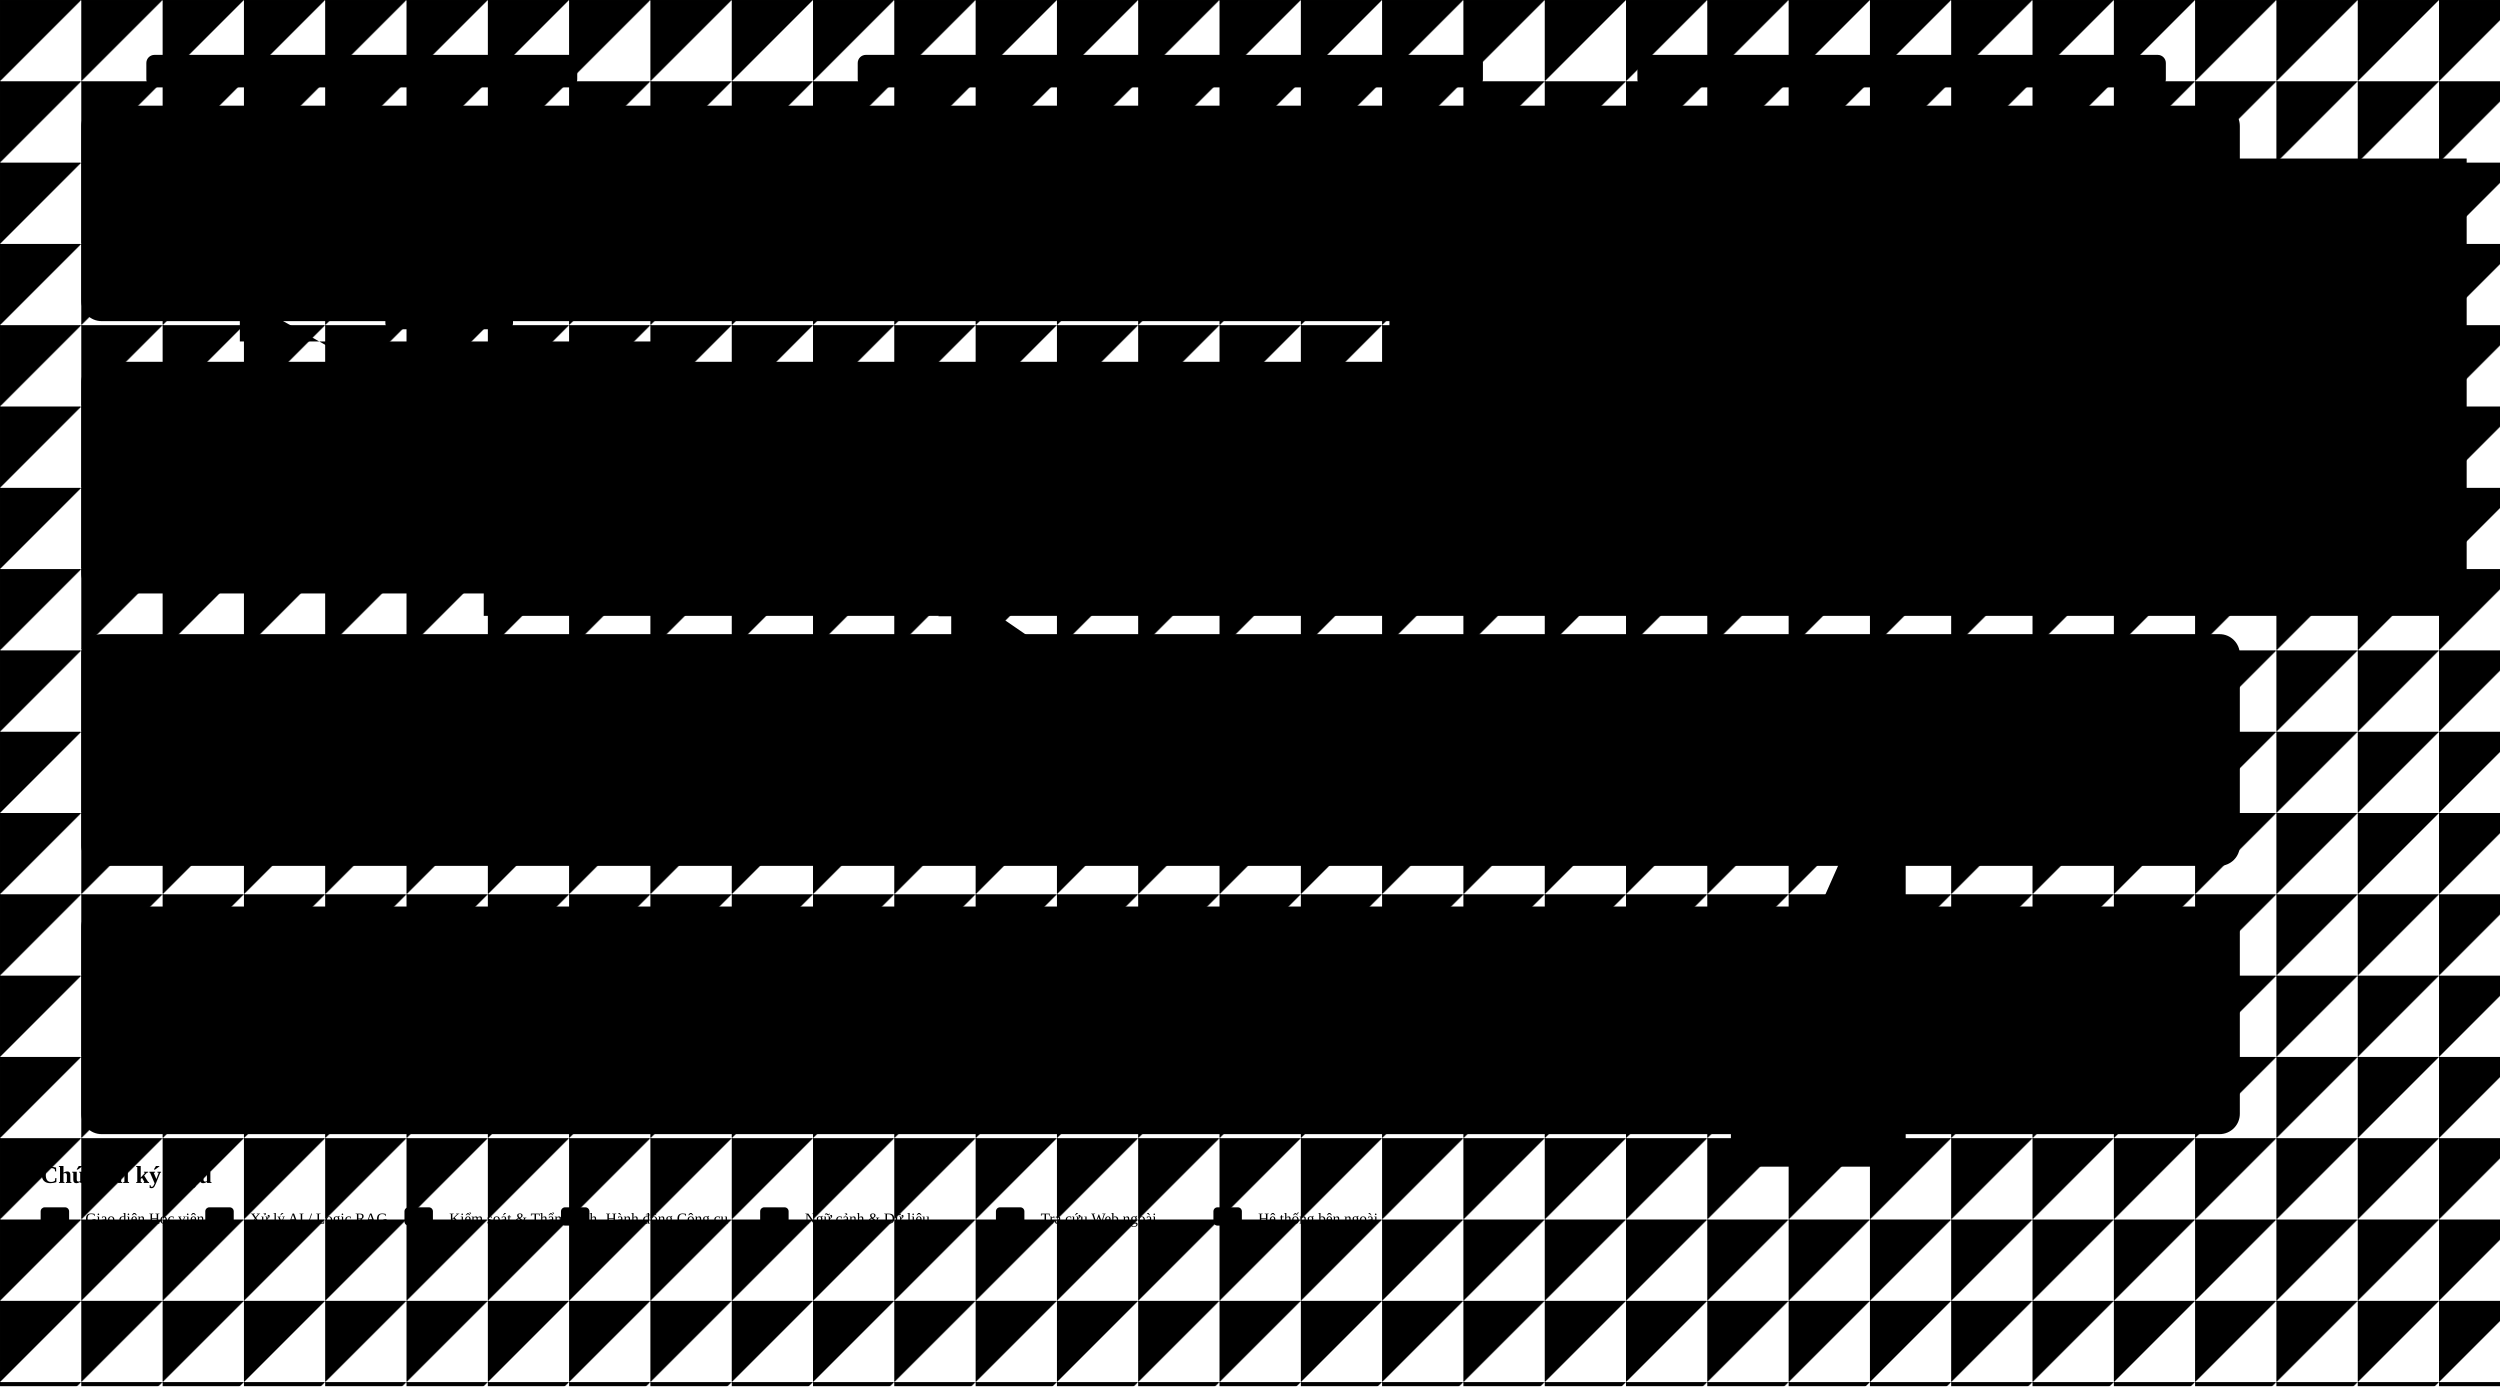
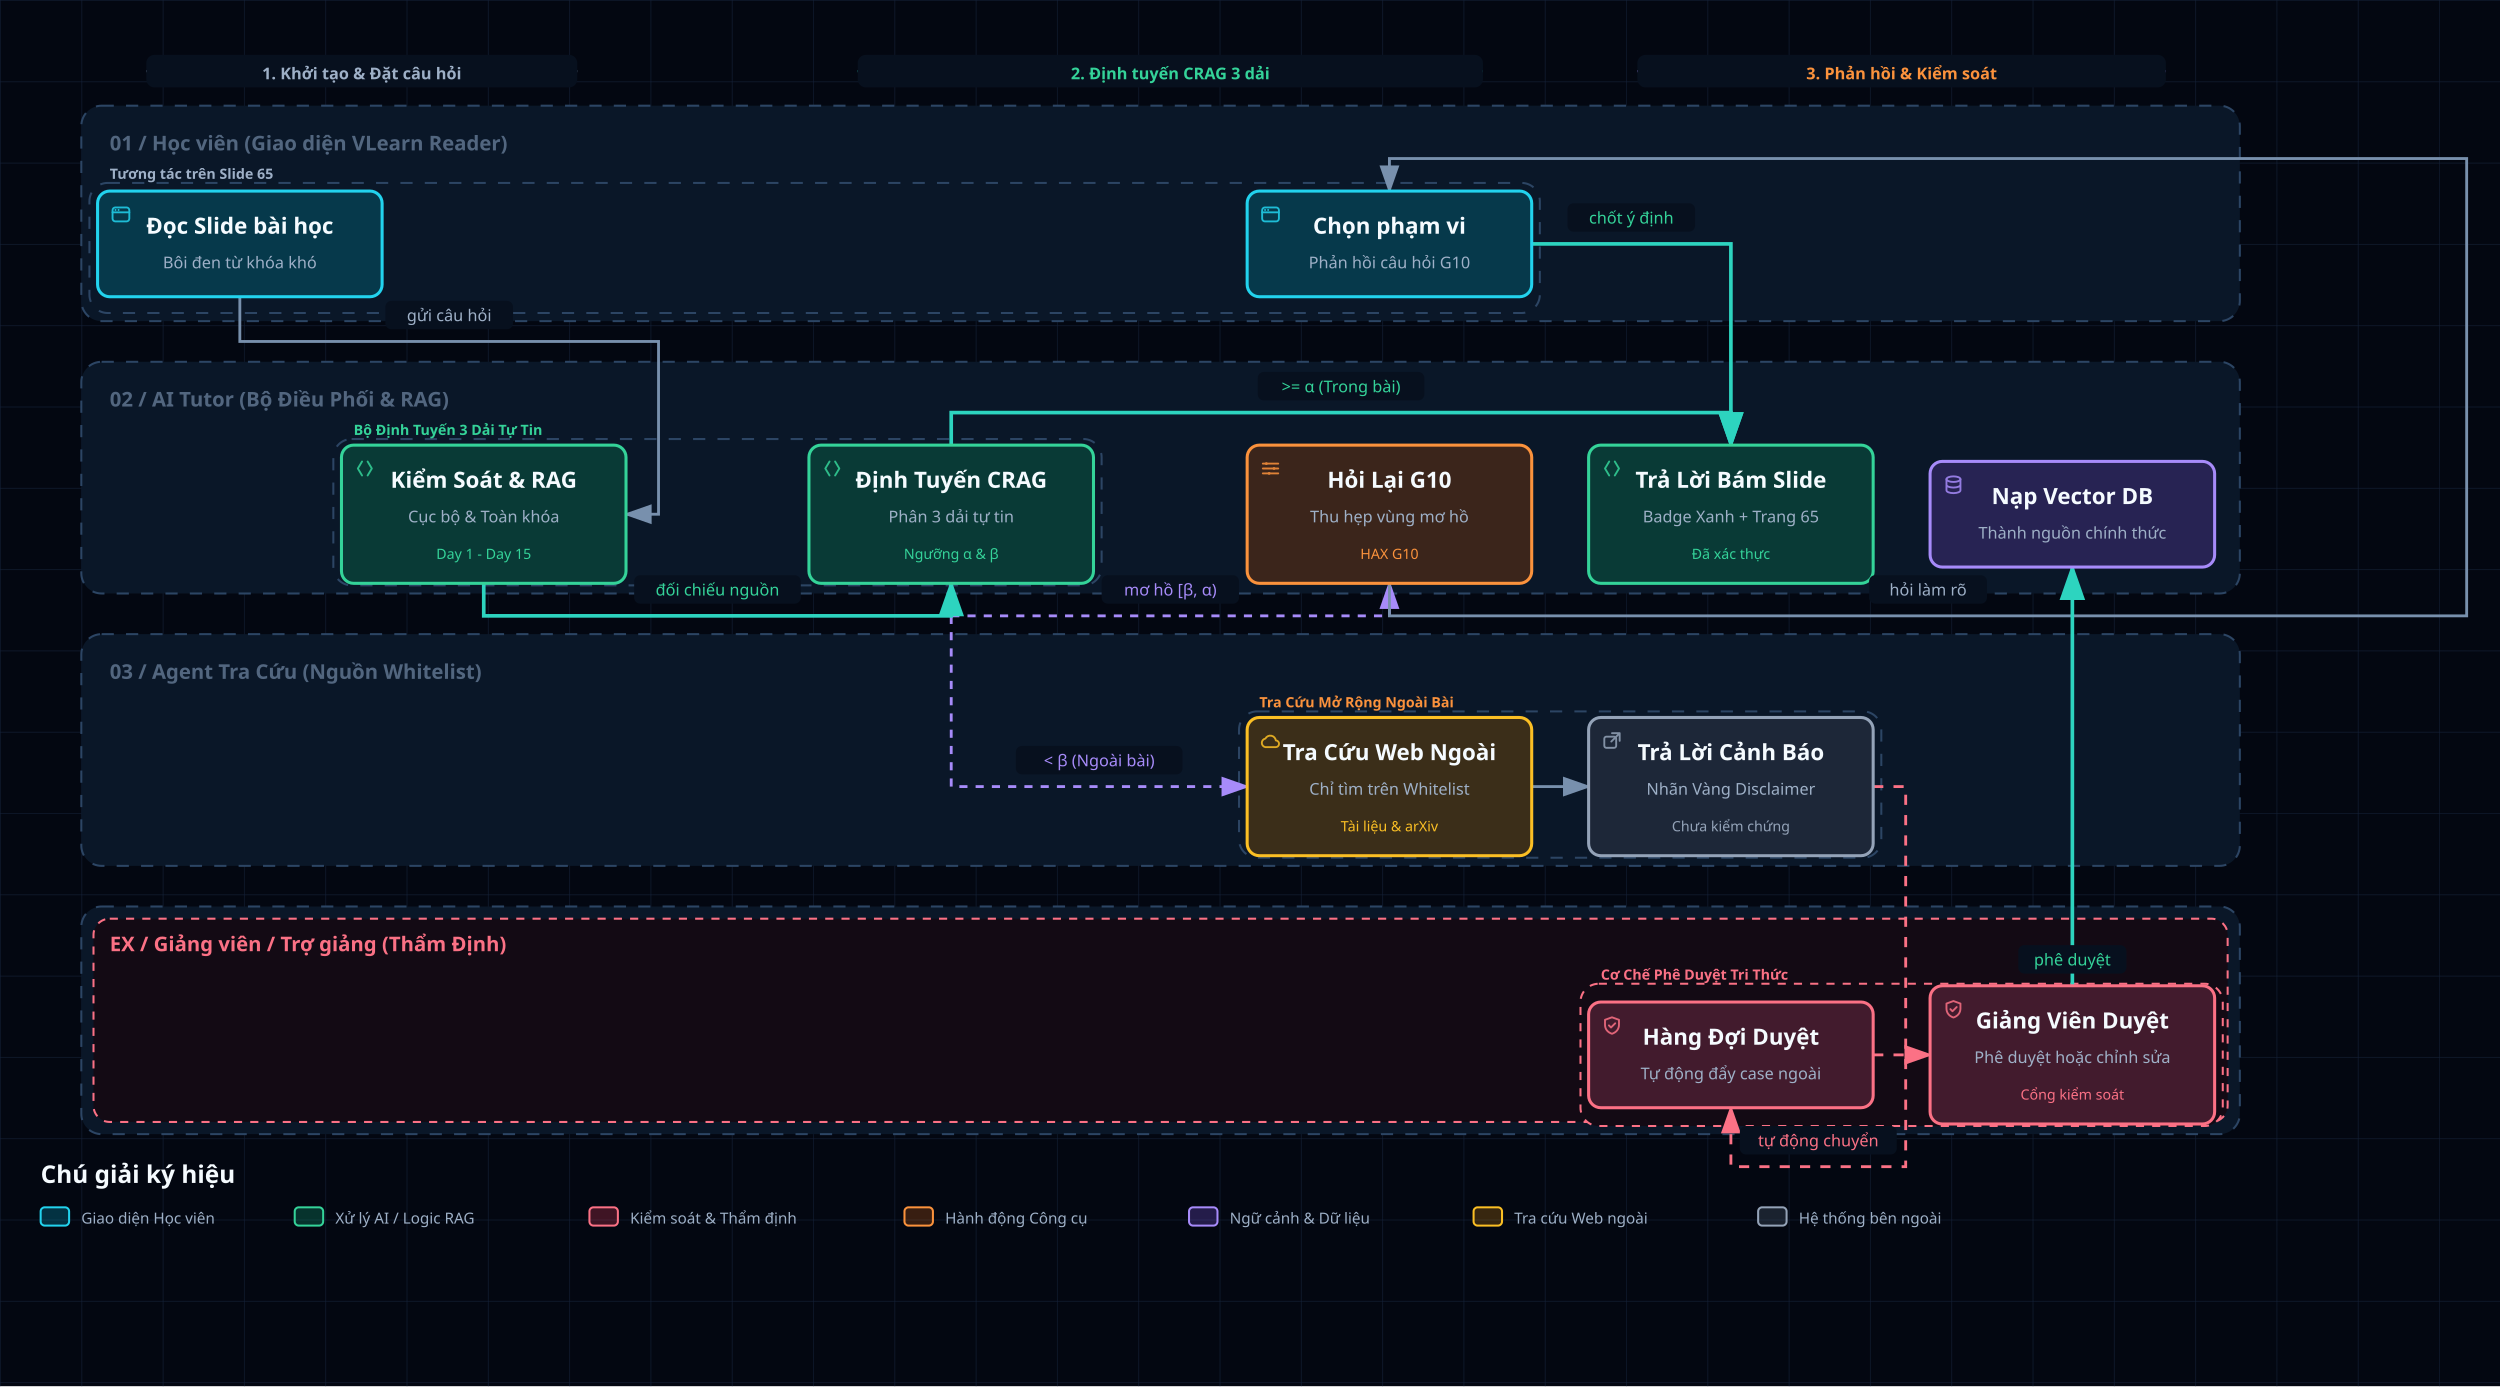
<svg xmlns="http://www.w3.org/2000/svg" viewBox="0 0 1230 682" role="img" lang="en" aria-labelledby="archify-diagram-title archify-diagram-description" data-animation="trace" data-preset="signal-flow" data-quality-profile="standard">
  <defs>
+     <style>
+       @font-face {
+         font-family: 'JetBrains Mono';
+         font-weight: 400;
+         src: local('JetBrains Mono'), local('JetBrainsMono-Regular');
+       }
+       @font-face {
+         font-family: 'JetBrains Mono';
+         font-weight: 600;
+         src: local('JetBrains Mono SemiBold'), local('JetBrainsMono-SemiBold');
+       }
+ 
+       svg {
+         font-family: 'JetBrains Mono', 'Segoe UI', system-ui, -apple-system, sans-serif;
+         background-color: #030711;
+       }
+ 
+       :root {
+         --bg: #030711;
+         --grid: #15233a;
+         --text: #f5fbff;
+         --text-muted: #9eb0c7;
+         --text-dim: #52667f;
+         --text-faint: #7890ad;
+         --mask: #07101e;
+         --panel: rgba(6, 14, 28, 0.78);
+         --panel-border: #1d3350;
+         --lane-fill: #0c182b;
+         --lane-stroke: #2c4564;
+         --arrow: #7890ad;
+         --arrow-emphasis: #2dd4bf;
+         --frontend-fill: rgba(6, 182, 212, 0.18);
+         --frontend-stroke: #22d3ee;
+         --backend-fill: rgba(16, 185, 129, 0.18);
+         --backend-stroke: #34d399;
+         --database-fill: rgba(139, 92, 246, 0.18);
+         --database-stroke: #a78bfa;
+         --cloud-fill: rgba(245, 158, 11, 0.18);
+         --cloud-stroke: #fbbf24;
+         --security-fill: rgba(244, 63, 94, 0.18);
+         --security-stroke: #fb7185;
+         --messagebus-fill: rgba(249, 115, 22, 0.18);
+         --messagebus-stroke: #fb923c;
+         --external-fill: rgba(71, 85, 105, 0.24);
+         --external-stroke: #94a3b8;
+       }
+ 
+       .c-bg-rect { fill: #030711; }
+       .c-grid { stroke: #15233a; fill: none; }
+       .c-mask { fill: #07101e; stroke: none; }
+       .c-lane { fill: #0a1728; stroke: #2c4564; stroke-dasharray: 6,6; }
+       .c-security-group { fill: #130a14; stroke: #fb7185; stroke-dasharray: 4,4; }
+ 
+       .c-frontend   { fill: rgba(6, 182, 212, 0.25); stroke: #22d3ee; }
+       .c-backend    { fill: rgba(16, 185, 129, 0.25); stroke: #34d399; }
+       .c-database   { fill: rgba(139, 92, 246, 0.25); stroke: #a78bfa; }
+       .c-cloud      { fill: rgba(245, 158, 11, 0.22); stroke: #fbbf24; }
+       .c-security   { fill: rgba(244, 63, 94, 0.25); stroke: #fb7185; }
+       .c-messagebus { fill: rgba(249, 115, 22, 0.22); stroke: #fb923c; }
+       .c-external   { fill: rgba(71, 85, 105, 0.35); stroke: #94a3b8; }
+ 
+       .t-primary    { fill: #f5fbff; }
+       .t-muted      { fill: #9eb0c7; }
+       .t-dim        { fill: #52667f; }
+       .t-frontend   { fill: #22d3ee; }
+       .t-backend    { fill: #34d399; }
+       .t-database   { fill: #a78bfa; }
+       .t-cloud      { fill: #fbbf24; }
+       .t-security   { fill: #fb7185; }
+       .t-messagebus { fill: #fb923c; }
+       .t-external   { fill: #94a3b8; }
+ 
+       .a-default    { stroke: #7890ad; fill: none; }
+       .a-emphasis   { stroke: #2dd4bf; fill: none; }
+       .a-security   { stroke: #fb7185; fill: none; stroke-dasharray: 5,5; }
+       .a-dashed     { stroke: #a78bfa; fill: none; stroke-dasharray: 4,4; }
+ 
+       .m-default    { fill: #7890ad; stroke: none; }
+       .m-emphasis   { fill: #2dd4bf; stroke: none; }
+       .m-security   { fill: #fb7185; stroke: none; }
+       .m-dashed     { fill: #a78bfa; stroke: none; }
+ 
+       .semantic-sigil {
+         fill: none;
+         stroke: currentColor;
+         stroke-width: 1.35;
+         stroke-linecap: round;
+         stroke-linejoin: round;
+         opacity: 0.85;
+       }
+       .semantic-sigil .sigil-fill { fill: currentColor; stroke: none; }
+       .s-frontend   { color: #22d3ee; }
+       .s-backend    { color: #34d399; }
+       .s-database   { color: #a78bfa; }
+       .s-cloud      { color: #fbbf24; }
+       .s-security   { color: #fb7185; }
+       .s-messagebus { color: #fb923c; }
+       .s-external   { color: #94a3b8; }
+     </style>
    <marker id="arrowhead" markerWidth="10" markerHeight="7" refX="9" refY="3.5" orient="auto">
      <polygon points="0 0, 10 3.5, 0 7" class="m-default" />
    </marker>
    <marker id="arrowhead-emphasis" markerWidth="10" markerHeight="7" refX="9" refY="3.5" orient="auto">
      <polygon points="0 0, 10 3.5, 0 7" class="m-emphasis" />
    </marker>
    <marker id="arrowhead-security" markerWidth="10" markerHeight="7" refX="9" refY="3.5" orient="auto">
      <polygon points="0 0, 10 3.5, 0 7" class="m-security" />
    </marker>
    <marker id="arrowhead-dashed" markerWidth="10" markerHeight="7" refX="9" refY="3.5" orient="auto">
      <polygon points="0 0, 10 3.5, 0 7" class="m-dashed" />
    </marker>
    <pattern id="grid" width="40" height="40" patternUnits="userSpaceOnUse">
      <path d="M 40 0 L 0 0 0 40" class="c-grid" stroke-width="0.5" />
    </pattern>
  </defs>
+   <rect width="100%" height="100%" class="c-bg-rect" fill="#030711" />
  <rect width="100%" height="100%" fill="url(#grid)" />
  <rect data-graph-role="structural-frame" data-composition-frame-kind="lane" data-composition-frame-id="lane-0" x="40" y="52" width="1062" height="106" rx="10" class="c-lane" stroke-width="1" />
  <text x="54" y="74" class="t-dim" font-size="10" font-weight="600">01 / Học viên (Giao diện VLearn Reader)</text>
  <rect data-graph-role="structural-frame" data-composition-frame-kind="lane" data-composition-frame-id="lane-1" x="40" y="178" width="1062" height="114" rx="10" class="c-lane" stroke-width="1" />
  <text x="54" y="200" class="t-dim" font-size="10" font-weight="600">02 / AI Tutor (Bộ Điều Phối &amp; RAG)</text>
  <rect data-graph-role="structural-frame" data-composition-frame-kind="lane" data-composition-frame-id="lane-2" x="40" y="312" width="1062" height="114" rx="10" class="c-lane" stroke-width="1" />
  <text x="54" y="334" class="t-dim" font-size="10" font-weight="600">03 / Agent Tra Cứu (Nguồn Whitelist)</text>
  <rect data-graph-role="structural-frame" data-composition-frame-kind="lane" data-composition-frame-id="lane-3" x="40" y="446" width="1062" height="112" rx="10" class="c-lane" stroke-width="1" />
  <rect data-graph-role="structural-frame" data-composition-frame-kind="exception-lane" data-composition-frame-id="lane-3-exception" x="46" y="452" width="1050" height="100" rx="8" class="c-security-group" stroke-width="1" />
  <text x="54" y="468" class="t-security" font-size="10" font-weight="600">EX / Giảng viên / Trợ giảng (Thẩm Định)</text>
  <line x1="72" y1="35" x2="284" y2="35" class="a-default" stroke-width="1.1" />
  <rect x="72" y="27" width="212" height="16" rx="4" class="c-mask" />
  <text x="178" y="39" class="t-muted" font-size="8" font-weight="600" text-anchor="middle">1. Khởi tạo &amp; Đặt câu hỏi</text>
  <line x1="422" y1="35" x2="729.6" y2="35" class="a-emphasis" stroke-width="1.1" />
  <rect x="422" y="27" width="307.6" height="16" rx="4" class="c-mask" />
  <text x="575.8" y="39" class="t-backend" font-size="8" font-weight="600" text-anchor="middle">2. Định tuyến CRAG 3 dải</text>
  <line x1="805.6" y1="35" x2="1065.6" y2="35" class="a-dashed" stroke-width="1.1" />
  <rect x="805.6" y="27" width="260" height="16" rx="4" class="c-mask" />
  <text x="935.6" y="39" class="t-messagebus" font-size="8" font-weight="600" text-anchor="middle">3. Phản hồi &amp; Kiểm soát</text>
  <rect data-graph-role="structural-frame" data-composition-frame-kind="group" data-composition-frame-id="group-0" x="44" y="90" width="713.6" height="64" rx="9" class="c-lane" stroke-width="1" />
  <text x="54" y="88" class="t-muted" font-size="7" font-weight="600">Tương tác trên Slide 65</text>
  <rect data-graph-role="structural-frame" data-composition-frame-kind="group" data-composition-frame-id="group-1" x="164" y="216" width="378" height="72" rx="9" class="c-lane" stroke-width="1" />
  <text x="174" y="214" class="t-backend" font-size="7" font-weight="600">Bộ Định Tuyến 3 Dải Tự Tin</text>
  <rect data-graph-role="structural-frame" data-composition-frame-kind="group" data-composition-frame-id="group-2" x="609.6" y="350" width="316" height="72" rx="9" class="c-lane" stroke-width="1" />
  <text x="619.6" y="348" class="t-messagebus" font-size="7" font-weight="600">Tra Cứu Mở Rộng Ngoài Bài</text>
  <rect data-graph-role="structural-frame" data-composition-frame-kind="group" data-composition-frame-id="group-3" x="777.6" y="484" width="316" height="70" rx="9" class="c-security-group" stroke-width="1" />
  <text x="787.6" y="482" class="t-security" font-size="7" font-weight="600">Cơ Chế Phê Duyệt Tri Thức</text>
  <path data-edge-from="student_ask" data-edge-to="rag_guard" data-edge-label="gửi câu hỏi" data-edge-key="0" data-edge-id="e_ask_rag" data-composition-points="118,146;118,168;324,168;324,253;308,253" d="M 118 146 L 118 168 L 324 168 L 324 253 L 308 253" class="a-default" data-animate="edge" style="--step:0" stroke-width="1.4" marker-end="url(#arrowhead)" />
  <path data-edge-from="triband_eval" data-edge-to="clarify_g10" data-edge-label="mơ hồ [β, α)" data-edge-key="1" data-edge-id="e_eval_clarify" data-composition-points="468,287;468,303;683.6,303;683.6,287" d="M 468 287 L 468 303 L 683.6 303 L 683.6 287" class="a-dashed" data-animate="edge" style="--step:5" stroke-width="1.4" marker-end="url(#arrowhead-dashed)" />
-   <path data-edge-from="triband_eval" data-edge-to="internal_ans" data-edge-label="≥ α (Trong bài)" data-edge-key="2" data-edge-id="e_eval_internal" data-composition-points="468,219;468,203;851.6,203;851.6,219" d="M 468 219 L 468 203 L 851.6 203 L 851.6 219" class="a-emphasis" data-animate="edge" style="--step:2" stroke-width="1.8" marker-end="url(#arrowhead-emphasis)" />
+   <path data-edge-from="triband_eval" data-edge-to="internal_ans" data-edge-label="&gt;= α (Trong bài)" data-edge-key="2" data-edge-id="e_eval_internal" data-composition-points="468,219;468,203;851.6,203;851.6,219" d="M 468 219 L 468 203 L 851.6 203 L 851.6 219" class="a-emphasis" data-animate="edge" style="--step:2" stroke-width="1.8" marker-end="url(#arrowhead-emphasis)" />
  <path data-edge-from="triband_eval" data-edge-to="tool_search" data-edge-label="&lt; β (Ngoài bài)" data-edge-key="3" data-edge-id="e_eval_search" data-composition-points="468,287;468,387;613.6,387" d="M 468 287 L 468 387 L 613.6 387" class="a-dashed" data-animate="edge" style="--step:7" stroke-width="1.4" marker-end="url(#arrowhead-dashed)" />
  <path data-edge-from="external_ans" data-edge-to="review_queue" data-edge-label="tự động chuyển" data-edge-key="4" data-edge-id="e_external_queue" data-composition-points="921.6,387;937.6,387;937.6,574;851.6,574;851.6,545" d="M 921.6 387 L 937.6 387 L 937.6 574 L 851.6 574 L 851.6 545" class="a-security" data-animate="edge" style="--step:8" stroke-width="1.4" marker-end="url(#arrowhead-security)" />
  <path data-edge-from="clarify_g10" data-edge-to="student_clarify" data-edge-label="hỏi làm rõ" data-edge-key="5" data-edge-id="e_g10_student" data-composition-points="683.6,287;683.6,303;1213.601,303;1213.601,78;683.6,78;683.6,94" d="M 683.6 287 L 683.6 303 L 1213.601 303 L 1213.601 78 L 683.6 78 L 683.6 94" class="a-default" data-animate="edge" style="--step:9" stroke-width="1.4" marker-end="url(#arrowhead)" />
  <path data-edge-from="review_queue" data-edge-to="ta_review" data-edge-key="6" data-edge-id="e_queue_ta" data-composition-points="921.6,519;949.6,519" d="M 921.6 519 L 949.6 519" class="a-security" data-animate="edge" style="--step:10" stroke-width="1.4" marker-end="url(#arrowhead-security)" />
  <path data-edge-from="rag_guard" data-edge-to="triband_eval" data-edge-label="đối chiếu nguồn" data-edge-key="7" data-edge-id="e_rag_eval" data-composition-points="238,287;238,303;468,303;468,287" d="M 238 287 L 238 303 L 468 303 L 468 287" class="a-emphasis" data-animate="edge" style="--step:1" stroke-width="1.8" marker-end="url(#arrowhead-emphasis)" />
  <path data-edge-from="tool_search" data-edge-to="external_ans" data-edge-key="8" data-edge-id="e_search_reply" data-composition-points="753.6,387;781.6,387" d="M 753.6 387 L 781.6 387" class="a-default" data-animate="edge" style="--step:12" stroke-width="1.4" marker-end="url(#arrowhead)" />
  <path data-edge-from="student_clarify" data-edge-to="internal_ans" data-edge-label="chốt ý định" data-edge-key="9" data-edge-id="e_student_reanswer" data-composition-points="753.6,120;851.6,120;851.6,219" d="M 753.6 120 L 851.6 120 L 851.6 219" class="a-emphasis" data-animate="edge" style="--step:12" stroke-width="1.8" marker-end="url(#arrowhead-emphasis)" />
  <path data-edge-from="ta_review" data-edge-to="ingest_vectordb" data-edge-label="phê duyệt" data-edge-key="10" data-edge-id="e_ta_ingest" data-composition-points="1019.6,485;1019.6,279" d="M 1019.6 485 L 1019.6 279" class="a-emphasis" data-animate="edge" style="--step:12" stroke-width="1.8" marker-end="url(#arrowhead-emphasis)" />
  <g id="node-student_ask" data-node-id="student_ask" data-node-label="Đọc Slide bài học" tabindex="0" role="button" aria-label="Focus Đọc Slide bài học, Bôi đen từ khóa khó, Học viên (Giao diện VLearn Reader) › Tương tác trên Slide 65 › 1. Khởi tạo &amp; Đặt câu hỏi" aria-pressed="false" data-node-kind="frontend" data-node-sublabel="Bôi đen từ khóa khó" data-node-context="Học viên (Giao diện VLearn Reader) › Tương tác trên Slide 65 › 1. Khởi tạo &amp; Đặt câu hỏi">
    <rect x="48" y="94" width="140" height="52" rx="6" class="c-mask" />
    <rect x="48" y="94" width="140" height="52" rx="6" class="c-frontend" data-animate="node" style="--step:0" stroke-width="1.5" />
    <g aria-hidden="true" data-semantic-sigil="frontend" class="semantic-sigil s-frontend" transform="translate(54 100) scale(0.6875)">
      <rect x="2" y="3" width="12" height="10" rx="2" />
      <path d="M2 6.5h12" />
      <circle cx="4.1" cy="4.8" r=".7" class="sigil-fill" />
      <circle cx="6.3" cy="4.8" r=".7" class="sigil-fill" />
    </g>
    <text data-node-label="" data-detail-anchor="" x="118" y="115" class="t-primary" font-size="11" font-weight="600" text-anchor="middle">Đọc Slide bài học</text>
    <text data-detail="context" x="118" y="132" class="t-muted" font-size="8" text-anchor="middle">Bôi đen từ khóa khó</text>
  </g>
  <g id="node-student_clarify" data-node-id="student_clarify" data-node-label="Chọn phạm vi" tabindex="0" role="button" aria-label="Focus Chọn phạm vi, Phản hồi câu hỏi G10, Học viên (Giao diện VLearn Reader) › Tương tác trên Slide 65 › 2. Định tuyến CRAG 3 dải" aria-pressed="false" data-node-kind="frontend" data-node-sublabel="Phản hồi câu hỏi G10" data-node-context="Học viên (Giao diện VLearn Reader) › Tương tác trên Slide 65 › 2. Định tuyến CRAG 3 dải">
    <rect x="613.6" y="94" width="140" height="52" rx="6" class="c-mask" />
    <rect x="613.6" y="94" width="140" height="52" rx="6" class="c-frontend" data-animate="node" style="--step:5" stroke-width="1.5" />
    <g aria-hidden="true" data-semantic-sigil="frontend" class="semantic-sigil s-frontend" transform="translate(619.6 100) scale(0.6875)">
      <rect x="2" y="3" width="12" height="10" rx="2" />
      <path d="M2 6.5h12" />
      <circle cx="4.1" cy="4.8" r=".7" class="sigil-fill" />
      <circle cx="6.3" cy="4.8" r=".7" class="sigil-fill" />
    </g>
    <text data-node-label="" data-detail-anchor="" x="683.6" y="115" class="t-primary" font-size="11" font-weight="600" text-anchor="middle">Chọn phạm vi</text>
    <text data-detail="context" x="683.6" y="132" class="t-muted" font-size="8" text-anchor="middle">Phản hồi câu hỏi G10</text>
  </g>
  <g id="node-rag_guard" data-node-id="rag_guard" data-node-label="Kiểm Soát &amp; RAG" tabindex="0" role="button" aria-label="Focus Kiểm Soát &amp; RAG, Cục bộ &amp; Toàn khóa, AI Tutor (Bộ Điều Phối &amp; RAG) › Bộ Định Tuyến 3 Dải Tự Tin › 1. Khởi tạo &amp; Đặt câu hỏi" aria-pressed="false" data-node-kind="backend" data-node-sublabel="Cục bộ &amp; Toàn khóa" data-node-tag="Day 1 - Day 15" data-node-context="AI Tutor (Bộ Điều Phối &amp; RAG) › Bộ Định Tuyến 3 Dải Tự Tin › 1. Khởi tạo &amp; Đặt câu hỏi">
    <rect x="168" y="219" width="140" height="68" rx="6" class="c-mask" />
    <rect x="168" y="219" width="140" height="68" rx="6" class="c-backend" data-animate="node" style="--step:1" stroke-width="1.5" />
    <g aria-hidden="true" data-semantic-sigil="backend" class="semantic-sigil s-backend" transform="translate(174 225) scale(0.6875)">
      <path d="M6 3 3 8l3 5M10 3l3 5-3 5" />
    </g>
    <text data-node-label="" data-detail-anchor="" x="238" y="240" class="t-primary" font-size="11" font-weight="600" text-anchor="middle">Kiểm Soát &amp; RAG</text>
    <text data-detail="context" x="238" y="257" class="t-muted" font-size="8" text-anchor="middle">Cục bộ &amp; Toàn khóa</text>
    <text data-detail="fine" x="238" y="275" class="t-backend" font-size="7" text-anchor="middle">Day 1 - Day 15</text>
  </g>
  <g id="node-triband_eval" data-node-id="triband_eval" data-node-label="Định Tuyến CRAG" tabindex="0" role="button" aria-label="Focus Định Tuyến CRAG, Phân 3 dải tự tin, AI Tutor (Bộ Điều Phối &amp; RAG) › Bộ Định Tuyến 3 Dải Tự Tin › 2. Định tuyến CRAG 3 dải" aria-pressed="false" data-node-kind="backend" data-node-sublabel="Phân 3 dải tự tin" data-node-tag="Ngưỡng α &amp; β" data-node-context="AI Tutor (Bộ Điều Phối &amp; RAG) › Bộ Định Tuyến 3 Dải Tự Tin › 2. Định tuyến CRAG 3 dải">
    <rect x="398" y="219" width="140" height="68" rx="6" class="c-mask" />
    <rect x="398" y="219" width="140" height="68" rx="6" class="c-backend" data-animate="node" style="--step:2" stroke-width="1.5" />
    <g aria-hidden="true" data-semantic-sigil="backend" class="semantic-sigil s-backend" transform="translate(404 225) scale(0.6875)">
      <path d="M6 3 3 8l3 5M10 3l3 5-3 5" />
    </g>
    <text data-node-label="" data-detail-anchor="" x="468" y="240" class="t-primary" font-size="11" font-weight="600" text-anchor="middle">Định Tuyến CRAG</text>
    <text data-detail="context" x="468" y="257" class="t-muted" font-size="8" text-anchor="middle">Phân 3 dải tự tin</text>
    <text data-detail="fine" x="468" y="275" class="t-backend" font-size="7" text-anchor="middle">Ngưỡng α &amp; β</text>
  </g>
  <g id="node-clarify_g10" data-node-id="clarify_g10" data-node-label="Hỏi Lại G10" tabindex="0" role="button" aria-label="Focus Hỏi Lại G10, Thu hẹp vùng mơ hồ, AI Tutor (Bộ Điều Phối &amp; RAG) › 2. Định tuyến CRAG 3 dải" aria-pressed="false" data-node-kind="messagebus" data-node-sublabel="Thu hẹp vùng mơ hồ" data-node-tag="HAX G10" data-node-context="AI Tutor (Bộ Điều Phối &amp; RAG) › 2. Định tuyến CRAG 3 dải">
    <rect x="613.6" y="219" width="140" height="68" rx="6" class="c-mask" />
    <rect x="613.6" y="219" width="140" height="68" rx="6" class="c-messagebus" data-animate="node" style="--step:8" stroke-width="1.5" />
    <g aria-hidden="true" data-semantic-sigil="messagebus" class="semantic-sigil s-messagebus" transform="translate(619.6 225) scale(0.6875)">
      <path d="M2.5 4.5h11M2.5 8h11M2.5 11.5h11" />
      <circle cx="5" cy="4.5" r="1" class="sigil-fill" />
      <circle cx="10.5" cy="8" r="1" class="sigil-fill" />
      <circle cx="7" cy="11.5" r="1" class="sigil-fill" />
    </g>
    <text data-node-label="" data-detail-anchor="" x="683.6" y="240" class="t-primary" font-size="11" font-weight="600" text-anchor="middle">Hỏi Lại G10</text>
    <text data-detail="context" x="683.6" y="257" class="t-muted" font-size="8" text-anchor="middle">Thu hẹp vùng mơ hồ</text>
    <text data-detail="fine" x="683.6" y="275" class="t-messagebus" font-size="7" text-anchor="middle">HAX G10</text>
  </g>
  <g id="node-internal_ans" data-node-id="internal_ans" data-node-label="Trả Lời Bám Slide" tabindex="0" role="button" aria-label="Focus Trả Lời Bám Slide, Badge Xanh + Trang 65, AI Tutor (Bộ Điều Phối &amp; RAG) › 3. Phản hồi &amp; Kiểm soát" aria-pressed="false" data-node-kind="backend" data-node-sublabel="Badge Xanh + Trang 65" data-node-tag="Đã xác thực" data-node-context="AI Tutor (Bộ Điều Phối &amp; RAG) › 3. Phản hồi &amp; Kiểm soát">
    <rect x="781.6" y="219" width="140" height="68" rx="6" class="c-mask" />
    <rect x="781.6" y="219" width="140" height="68" rx="6" class="c-backend" data-animate="node" style="--step:3" stroke-width="1.5" />
    <g aria-hidden="true" data-semantic-sigil="backend" class="semantic-sigil s-backend" transform="translate(787.6 225) scale(0.6875)">
      <path d="M6 3 3 8l3 5M10 3l3 5-3 5" />
    </g>
    <text data-node-label="" data-detail-anchor="" x="851.6" y="240" class="t-primary" font-size="11" font-weight="600" text-anchor="middle">Trả Lời Bám Slide</text>
    <text data-detail="context" x="851.6" y="257" class="t-muted" font-size="8" text-anchor="middle">Badge Xanh + Trang 65</text>
    <text data-detail="fine" x="851.6" y="275" class="t-backend" font-size="7" text-anchor="middle">Đã xác thực</text>
  </g>
  <g id="node-ingest_vectordb" data-node-id="ingest_vectordb" data-node-label="Nạp Vector DB" tabindex="0" role="button" aria-label="Focus Nạp Vector DB, Thành nguồn chính thức, AI Tutor (Bộ Điều Phối &amp; RAG) › 3. Phản hồi &amp; Kiểm soát" aria-pressed="false" data-node-kind="database" data-node-sublabel="Thành nguồn chính thức" data-node-context="AI Tutor (Bộ Điều Phối &amp; RAG) › 3. Phản hồi &amp; Kiểm soát">
    <rect x="949.6" y="227" width="140" height="52" rx="6" class="c-mask" />
    <rect x="949.6" y="227" width="140" height="52" rx="6" class="c-database" data-animate="node" style="--step:10" stroke-width="1.5" />
    <g aria-hidden="true" data-semantic-sigil="database" class="semantic-sigil s-database" transform="translate(955.6 233) scale(0.6875)">
      <ellipse cx="8" cy="4" rx="5" ry="2" />
      <path d="M3 4v8c0 1.1 2.2 2 5 2s5-.9 5-2V4M3 8c0 1.1 2.2 2 5 2s5-.9 5-2" />
    </g>
    <text data-node-label="" data-detail-anchor="" x="1019.6" y="248" class="t-primary" font-size="11" font-weight="600" text-anchor="middle">Nạp Vector DB</text>
    <text data-detail="context" x="1019.6" y="265" class="t-muted" font-size="8" text-anchor="middle">Thành nguồn chính thức</text>
  </g>
  <g id="node-tool_search" data-node-id="tool_search" data-node-label="Tra Cứu Web Ngoài" tabindex="0" role="button" aria-label="Focus Tra Cứu Web Ngoài, Chỉ tìm trên Whitelist, Agent Tra Cứu (Nguồn Whitelist) › Tra Cứu Mở Rộng Ngoài Bài › 2. Định tuyến CRAG 3 dải" aria-pressed="false" data-node-kind="cloud" data-node-sublabel="Chỉ tìm trên Whitelist" data-node-tag="Tài liệu &amp; arXiv" data-node-context="Agent Tra Cứu (Nguồn Whitelist) › Tra Cứu Mở Rộng Ngoài Bài › 2. Định tuyến CRAG 3 dải">
    <rect x="613.6" y="353" width="140" height="68" rx="6" class="c-mask" />
    <rect x="613.6" y="353" width="140" height="68" rx="6" class="c-cloud" data-animate="node" style="--step:11" stroke-width="1.5" />
    <g aria-hidden="true" data-semantic-sigil="cloud" class="semantic-sigil s-cloud" transform="translate(619.6 359) scale(0.6875)">
      <path d="M4.3 12.5h7.3a2.4 2.4 0 0 0 .2-4.8 4 4 0 0 0-7.5-1.3A3.1 3.1 0 0 0 4.3 12.5Z" />
    </g>
    <text data-node-label="" data-detail-anchor="" x="683.6" y="374" class="t-primary" font-size="11" font-weight="600" text-anchor="middle">Tra Cứu Web Ngoài</text>
    <text data-detail="context" x="683.6" y="391" class="t-muted" font-size="8" text-anchor="middle">Chỉ tìm trên Whitelist</text>
    <text data-detail="fine" x="683.6" y="409" class="t-cloud" font-size="7" text-anchor="middle">Tài liệu &amp; arXiv</text>
  </g>
  <g id="node-external_ans" data-node-id="external_ans" data-node-label="Trả Lời Cảnh Báo" tabindex="0" role="button" aria-label="Focus Trả Lời Cảnh Báo, Nhãn Vàng Disclaimer, Agent Tra Cứu (Nguồn Whitelist) › Tra Cứu Mở Rộng Ngoài Bài › 3. Phản hồi &amp; Kiểm soát" aria-pressed="false" data-node-kind="external" data-node-sublabel="Nhãn Vàng Disclaimer" data-node-tag="Chưa kiểm chứng" data-node-context="Agent Tra Cứu (Nguồn Whitelist) › Tra Cứu Mở Rộng Ngoài Bài › 3. Phản hồi &amp; Kiểm soát">
    <rect x="781.6" y="353" width="140" height="68" rx="6" class="c-mask" />
    <rect x="781.6" y="353" width="140" height="68" rx="6" class="c-external" data-animate="node" style="--step:12" stroke-width="1.5" />
    <g aria-hidden="true" data-semantic-sigil="external" class="semantic-sigil s-external" transform="translate(787.6 359) scale(0.6875)">
      <rect x="2.5" y="5" width="8.5" height="8" rx="1.5" />
      <path d="M8 2.5h5.5V8M13.5 2.5 7.5 8.5" />
    </g>
    <text data-node-label="" data-detail-anchor="" x="851.6" y="374" class="t-primary" font-size="11" font-weight="600" text-anchor="middle">Trả Lời Cảnh Báo</text>
    <text data-detail="context" x="851.6" y="391" class="t-muted" font-size="8" text-anchor="middle">Nhãn Vàng Disclaimer</text>
    <text data-detail="fine" x="851.6" y="409" class="t-external" font-size="7" text-anchor="middle">Chưa kiểm chứng</text>
  </g>
  <g id="node-review_queue" data-node-id="review_queue" data-node-label="Hàng Đợi Duyệt" tabindex="0" role="button" aria-label="Focus Hàng Đợi Duyệt, Tự động đẩy case ngoài, Giảng viên / Trợ giảng (Thẩm Định) › Cơ Chế Phê Duyệt Tri Thức › 3. Phản hồi &amp; Kiểm soát" aria-pressed="false" data-node-kind="security" data-node-sublabel="Tự động đẩy case ngoài" data-node-context="Giảng viên / Trợ giảng (Thẩm Định) › Cơ Chế Phê Duyệt Tri Thức › 3. Phản hồi &amp; Kiểm soát">
    <rect x="781.6" y="493" width="140" height="52" rx="6" class="c-mask" />
    <rect x="781.6" y="493" width="140" height="52" rx="6" class="c-security" data-animate="node" style="--step:12" stroke-width="1.5" />
    <g aria-hidden="true" data-semantic-sigil="security" class="semantic-sigil s-security" transform="translate(787.6 499) scale(0.6875)">
      <path d="M8 2.2 13 4v3.5c0 3.1-1.8 5.4-5 6.5-3.2-1.1-5-3.4-5-6.5V4Z" />
      <path d="m5.8 8 1.5 1.5 3-3" />
    </g>
    <text data-node-label="" data-detail-anchor="" x="851.6" y="514" class="t-primary" font-size="11" font-weight="600" text-anchor="middle">Hàng Đợi Duyệt</text>
    <text data-detail="context" x="851.6" y="531" class="t-muted" font-size="8" text-anchor="middle">Tự động đẩy case ngoài</text>
  </g>
  <g id="node-ta_review" data-node-id="ta_review" data-node-label="Giảng Viên Duyệt" tabindex="0" role="button" aria-label="Focus Giảng Viên Duyệt, Phê duyệt hoặc chỉnh sửa, Giảng viên / Trợ giảng (Thẩm Định) › Cơ Chế Phê Duyệt Tri Thức › 3. Phản hồi &amp; Kiểm soát" aria-pressed="false" data-node-kind="security" data-node-sublabel="Phê duyệt hoặc chỉnh sửa" data-node-tag="Cổng kiểm soát" data-node-context="Giảng viên / Trợ giảng (Thẩm Định) › Cơ Chế Phê Duyệt Tri Thức › 3. Phản hồi &amp; Kiểm soát">
    <rect x="949.6" y="485" width="140" height="68" rx="6" class="c-mask" />
    <rect x="949.6" y="485" width="140" height="68" rx="6" class="c-security" data-animate="node" style="--step:12" stroke-width="1.5" />
    <g aria-hidden="true" data-semantic-sigil="security" class="semantic-sigil s-security" transform="translate(955.6 491) scale(0.6875)">
      <path d="M8 2.2 13 4v3.5c0 3.1-1.8 5.4-5 6.5-3.2-1.1-5-3.4-5-6.5V4Z" />
      <path d="m5.8 8 1.5 1.5 3-3" />
    </g>
    <text data-node-label="" data-detail-anchor="" x="1019.6" y="506" class="t-primary" font-size="11" font-weight="600" text-anchor="middle">Giảng Viên Duyệt</text>
    <text data-detail="context" x="1019.6" y="523" class="t-muted" font-size="8" text-anchor="middle">Phê duyệt hoặc chỉnh sửa</text>
    <text data-detail="fine" x="1019.6" y="541" class="t-security" font-size="7" text-anchor="middle">Cổng kiểm soát</text>
  </g>
  <g data-detail="context" data-edge-from="student_ask" data-edge-to="rag_guard" data-edge-label="gửi câu hỏi" data-edge-key="0" data-edge-id="e_ask_rag">
    <rect x="189.6" y="148" width="62.8" height="14" rx="3" class="c-mask" />
    <text x="221" y="158" class="t-muted" font-size="8" text-anchor="middle">gửi câu hỏi</text>
  </g>
  <g data-detail="context" data-edge-from="triband_eval" data-edge-to="clarify_g10" data-edge-label="mơ hồ [β, α)" data-edge-key="1" data-edge-id="e_eval_clarify">
    <rect x="542" y="283" width="67.6" height="14" rx="3" class="c-mask" />
    <text x="575.8" y="293" class="t-database" font-size="8" text-anchor="middle">mơ hồ [β, α)</text>
  </g>
-   <g data-detail="context" data-edge-from="triband_eval" data-edge-to="internal_ans" data-edge-label="≥ α (Trong bài)" data-edge-key="2" data-edge-id="e_eval_internal">
+   <g data-detail="context" data-edge-from="triband_eval" data-edge-to="internal_ans" data-edge-label="&gt;= α (Trong bài)" data-edge-key="2" data-edge-id="e_eval_internal">
    <rect x="618.8" y="183" width="82" height="14" rx="3" class="c-mask" />
-     <text x="659.8" y="193" class="t-backend" font-size="8" text-anchor="middle">≥ α (Trong bài)</text>
+     <text x="659.8" y="193" class="t-backend" font-size="8" text-anchor="middle">&gt;= α (Trong bài)</text>
  </g>
  <g data-detail="context" data-edge-from="triband_eval" data-edge-to="tool_search" data-edge-label="&lt; β (Ngoài bài)" data-edge-key="3" data-edge-id="e_eval_search">
    <rect x="499.8" y="367" width="82" height="14" rx="3" class="c-mask" />
    <text x="540.8" y="377" class="t-database" font-size="8" text-anchor="middle">&lt; β (Ngoài bài)</text>
  </g>
  <g data-detail="context" data-edge-from="external_ans" data-edge-to="review_queue" data-edge-label="tự động chuyển" data-edge-key="4" data-edge-id="e_external_queue">
    <rect x="856" y="554" width="77.2" height="14" rx="3" class="c-mask" />
    <text x="894.6" y="564" class="t-security" font-size="8" text-anchor="middle">tự động chuyển</text>
  </g>
  <g data-detail="context" data-edge-from="clarify_g10" data-edge-to="student_clarify" data-edge-label="hỏi làm rõ" data-edge-key="5" data-edge-id="e_g10_student">
    <rect x="919.601" y="283" width="58" height="14" rx="3" class="c-mask" />
    <text x="948.601" y="293" class="t-muted" font-size="8" text-anchor="middle">hỏi làm rõ</text>
  </g>
  <g data-detail="context" data-edge-from="rag_guard" data-edge-to="triband_eval" data-edge-label="đối chiếu nguồn" data-edge-key="7" data-edge-id="e_rag_eval">
    <rect x="312" y="283" width="82" height="14" rx="3" class="c-mask" />
    <text x="353" y="293" class="t-backend" font-size="8" text-anchor="middle">đối chiếu nguồn</text>
  </g>
  <g data-detail="context" data-edge-from="student_clarify" data-edge-to="internal_ans" data-edge-label="chốt ý định" data-edge-key="9" data-edge-id="e_student_reanswer">
    <rect x="771.2" y="100" width="62.8" height="14" rx="3" class="c-mask" />
    <text x="802.6" y="110" class="t-backend" font-size="8" text-anchor="middle">chốt ý định</text>
  </g>
  <g data-detail="context" data-edge-from="ta_review" data-edge-to="ingest_vectordb" data-edge-label="phê duyệt" data-edge-key="10" data-edge-id="e_ta_ingest">
    <rect x="993" y="465" width="53.2" height="14" rx="3" class="c-mask" />
    <text x="1019.6" y="475" class="t-backend" font-size="8" text-anchor="middle">phê duyệt</text>
  </g>
  <g data-legend="" data-legend-bridge="">
    <text x="20" y="582" class="t-primary" font-size="12" font-weight="650">Chú giải ký hiệu</text>
-     <g data-legend-semantic-kind="frontend" data-legend-kind="frontend" data-legend-label="User UI" data-legend-x="20" data-legend-baseline="602" data-legend-width="74">
+     <g data-legend-semantic-kind="frontend" data-legend-kind="frontend" data-legend-label="User UI">
      <rect x="20" y="594" width="14" height="9" rx="2" class="c-frontend" stroke-width="1" />
-       <text x="42" y="602" class="t-muted" font-size="7.5" font-weight="500">Giao diện Học viên</text>
-     </g>
-     <g data-legend-semantic-kind="backend" data-legend-kind="backend" data-legend-label="Agent logic" data-legend-x="101" data-legend-baseline="602" data-legend-width="91">
-       <rect x="101" y="594" width="14" height="9" rx="2" class="c-backend" stroke-width="1" />
-       <text x="123" y="602" class="t-muted" font-size="7.5" font-weight="500">Xử lý AI / Logic RAG</text>
-     </g>
-     <g data-legend-semantic-kind="security" data-legend-kind="security" data-legend-label="Policy" data-legend-x="199" data-legend-baseline="602" data-legend-width="70">
-       <rect x="199" y="594" width="14" height="9" rx="2" class="c-security" stroke-width="1" />
-       <text x="221" y="602" class="t-muted" font-size="7.5" font-weight="500">Kiểm soát &amp; Thẩm định</text>
-     </g>
-     <g data-legend-semantic-kind="messagebus" data-legend-kind="messagebus" data-legend-label="Tool action" data-legend-x="276" data-legend-baseline="602" data-legend-width="91">
-       <rect x="276" y="594" width="14" height="9" rx="2" class="c-messagebus" stroke-width="1" />
-       <text x="298" y="602" class="t-muted" font-size="7.5" font-weight="500">Hành động Công cụ</text>
-     </g>
-     <g data-legend-semantic-kind="database" data-legend-kind="database" data-legend-label="Context / trace" data-legend-x="374" data-legend-baseline="602" data-legend-width="109">
-       <rect x="374" y="594" width="14" height="9" rx="2" class="c-database" stroke-width="1" />
-       <text x="396" y="602" class="t-muted" font-size="7.5" font-weight="500">Ngữ cảnh &amp; Dữ liệu</text>
-     </g>
-     <g data-legend-semantic-kind="cloud" data-legend-kind="cloud" data-legend-label="Cloud service" data-legend-x="490" data-legend-baseline="602" data-legend-width="100">
-       <rect x="490" y="594" width="14" height="9" rx="2" class="c-cloud" stroke-width="1" />
-       <text x="512" y="602" class="t-muted" font-size="7.5" font-weight="500">Tra cứu Web ngoài</text>
-     </g>
-     <g data-legend-semantic-kind="external" data-legend-kind="external" data-legend-label="External system" data-legend-x="597" data-legend-baseline="602" data-legend-width="109">
-       <rect x="597" y="594" width="14" height="9" rx="2" class="c-external" stroke-width="1" />
-       <text x="619" y="602" class="t-muted" font-size="7.5" font-weight="500">Hệ thống bên ngoài</text>
+       <text x="40" y="602" class="t-muted" font-size="7.5" font-weight="500">Giao diện Học viên</text>
+     </g>
+     <g data-legend-semantic-kind="backend" data-legend-kind="backend" data-legend-label="Agent logic">
+       <rect x="145" y="594" width="14" height="9" rx="2" class="c-backend" stroke-width="1" />
+       <text x="165" y="602" class="t-muted" font-size="7.5" font-weight="500">Xử lý AI / Logic RAG</text>
+     </g>
+     <g data-legend-semantic-kind="security" data-legend-kind="security" data-legend-label="Policy">
+       <rect x="290" y="594" width="14" height="9" rx="2" class="c-security" stroke-width="1" />
+       <text x="310" y="602" class="t-muted" font-size="7.5" font-weight="500">Kiểm soát &amp; Thẩm định</text>
+     </g>
+     <g data-legend-semantic-kind="messagebus" data-legend-kind="messagebus" data-legend-label="Tool action">
+       <rect x="445" y="594" width="14" height="9" rx="2" class="c-messagebus" stroke-width="1" />
+       <text x="465" y="602" class="t-muted" font-size="7.5" font-weight="500">Hành động Công cụ</text>
+     </g>
+     <g data-legend-semantic-kind="database" data-legend-kind="database" data-legend-label="Context / trace">
+       <rect x="585" y="594" width="14" height="9" rx="2" class="c-database" stroke-width="1" />
+       <text x="605" y="602" class="t-muted" font-size="7.5" font-weight="500">Ngữ cảnh &amp; Dữ liệu</text>
+     </g>
+     <g data-legend-semantic-kind="cloud" data-legend-kind="cloud" data-legend-label="Cloud service">
+       <rect x="725" y="594" width="14" height="9" rx="2" class="c-cloud" stroke-width="1" />
+       <text x="745" y="602" class="t-muted" font-size="7.5" font-weight="500">Tra cứu Web ngoài</text>
+     </g>
+     <g data-legend-semantic-kind="external" data-legend-kind="external" data-legend-label="External system">
+       <rect x="865" y="594" width="14" height="9" rx="2" class="c-external" stroke-width="1" />
+       <text x="885" y="602" class="t-muted" font-size="7.5" font-weight="500">Hệ thống bên ngoài</text>
    </g>
  </g>
</svg>
